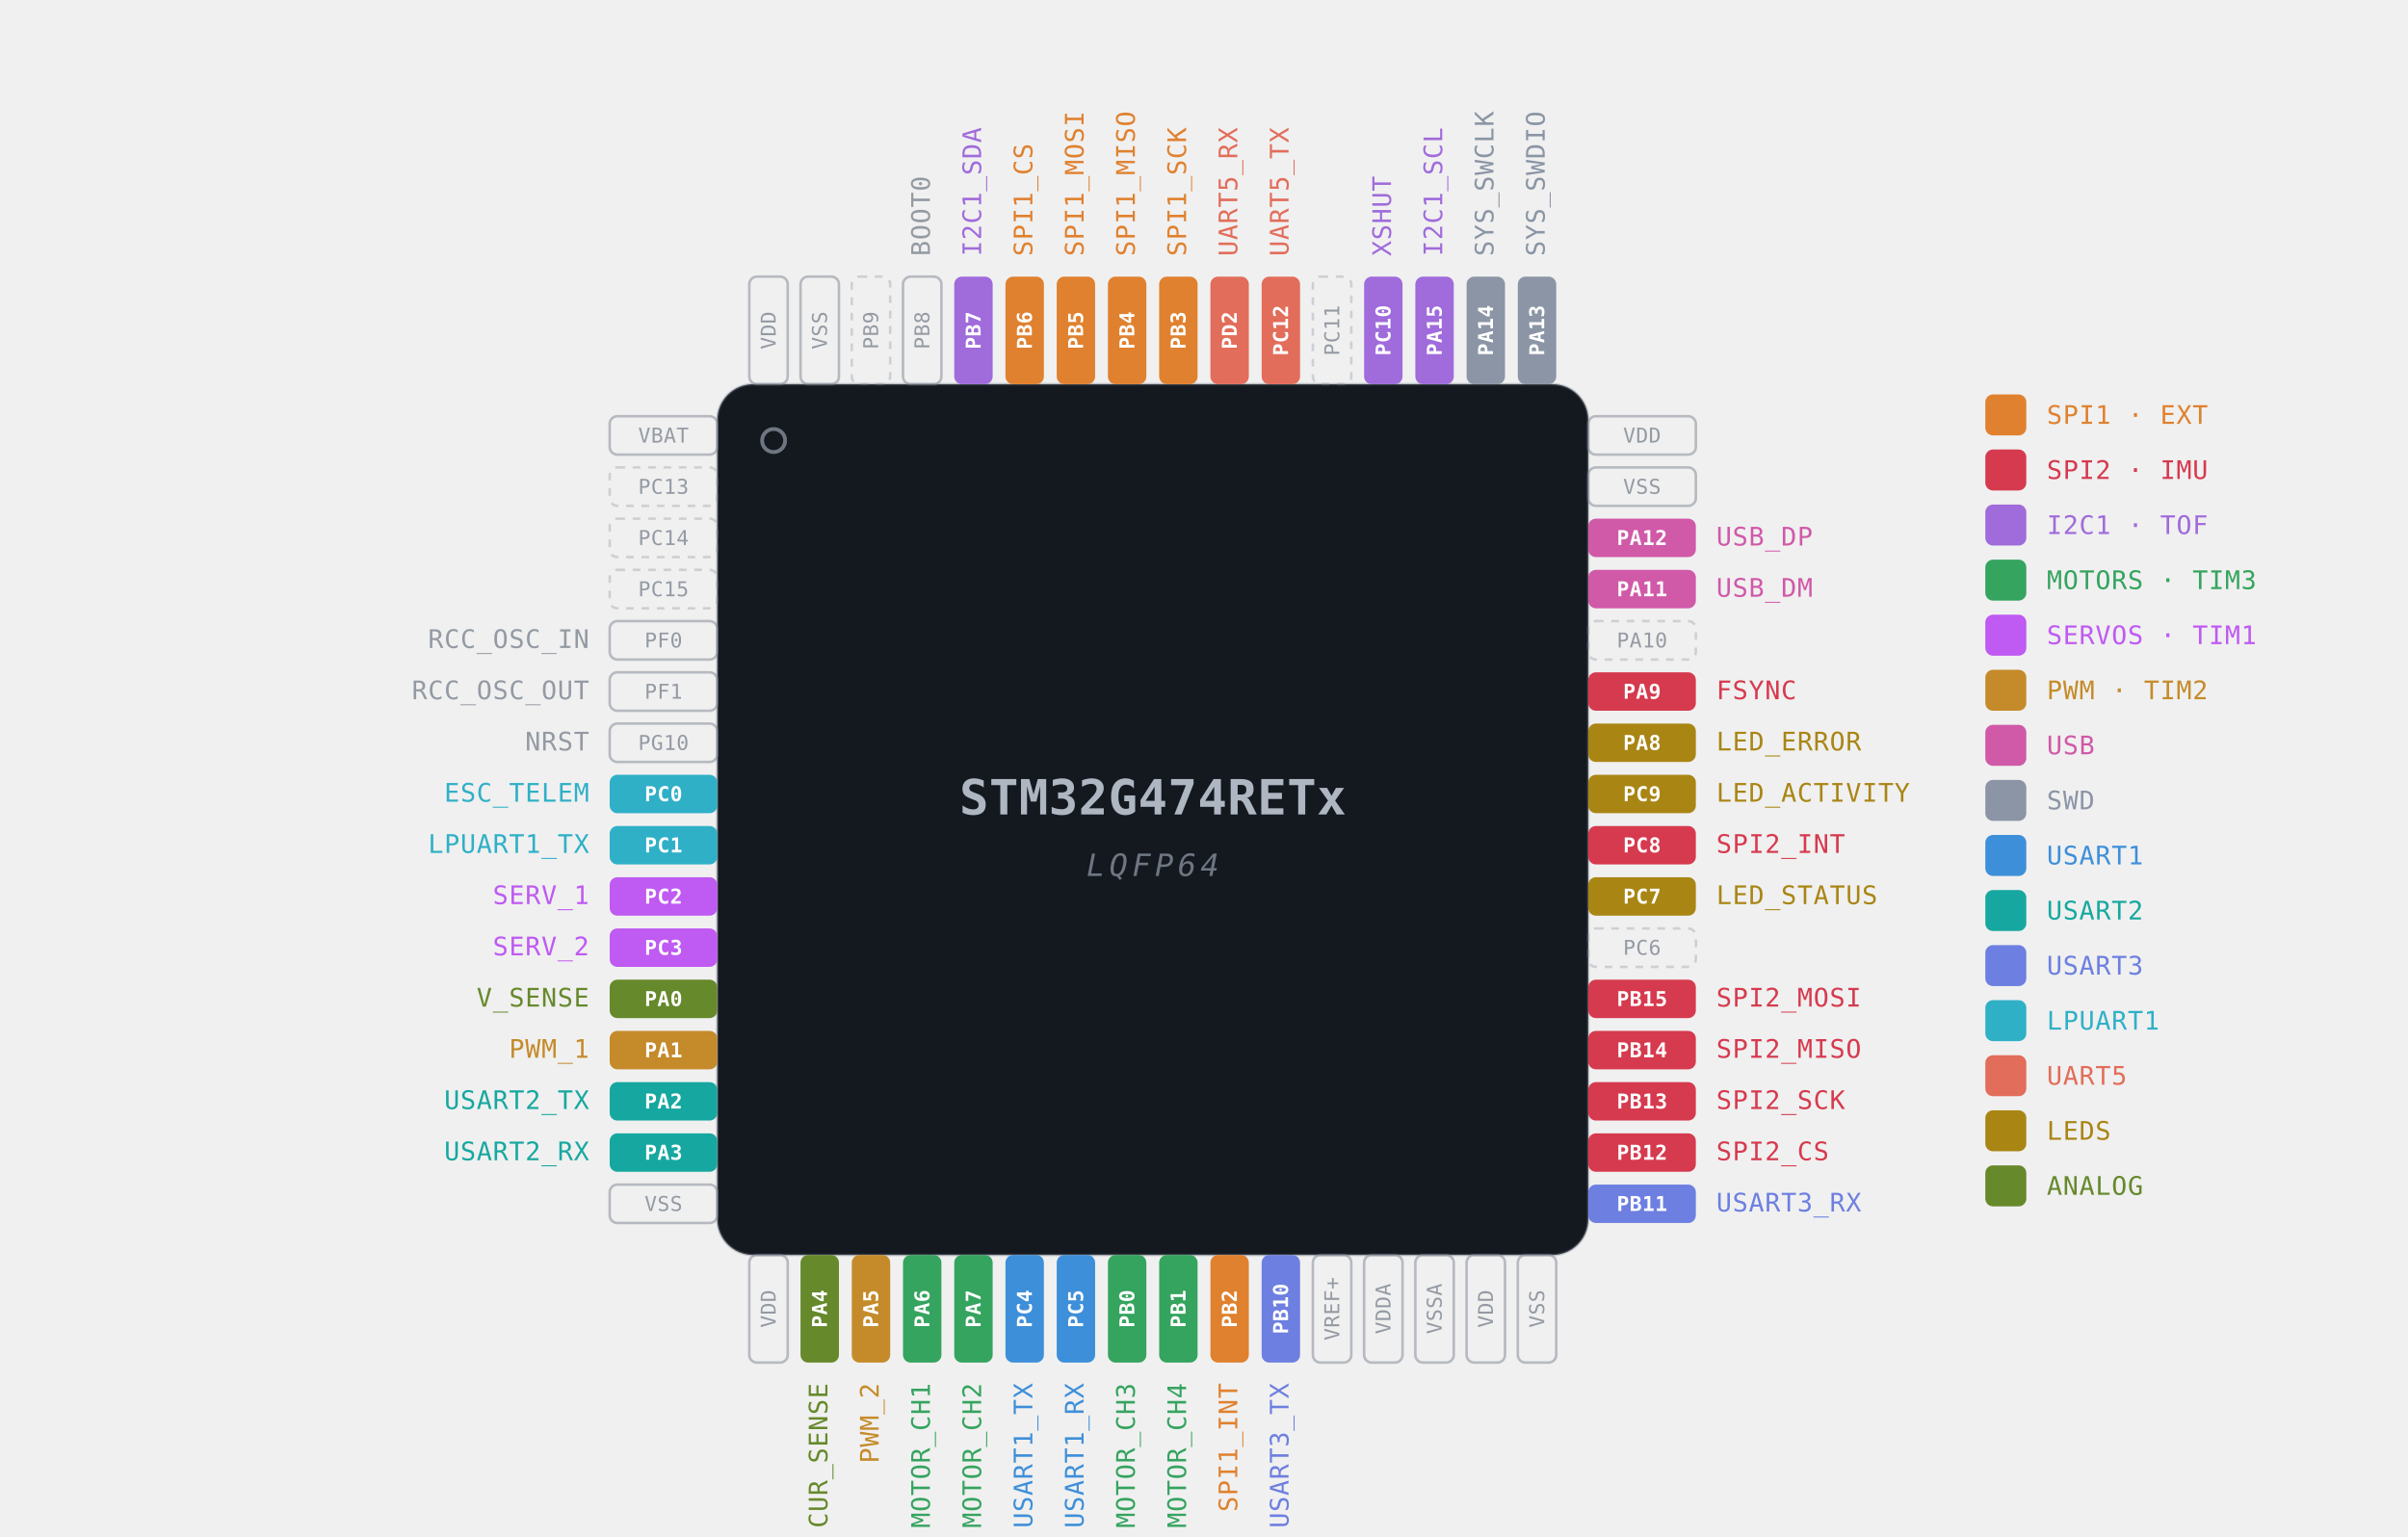
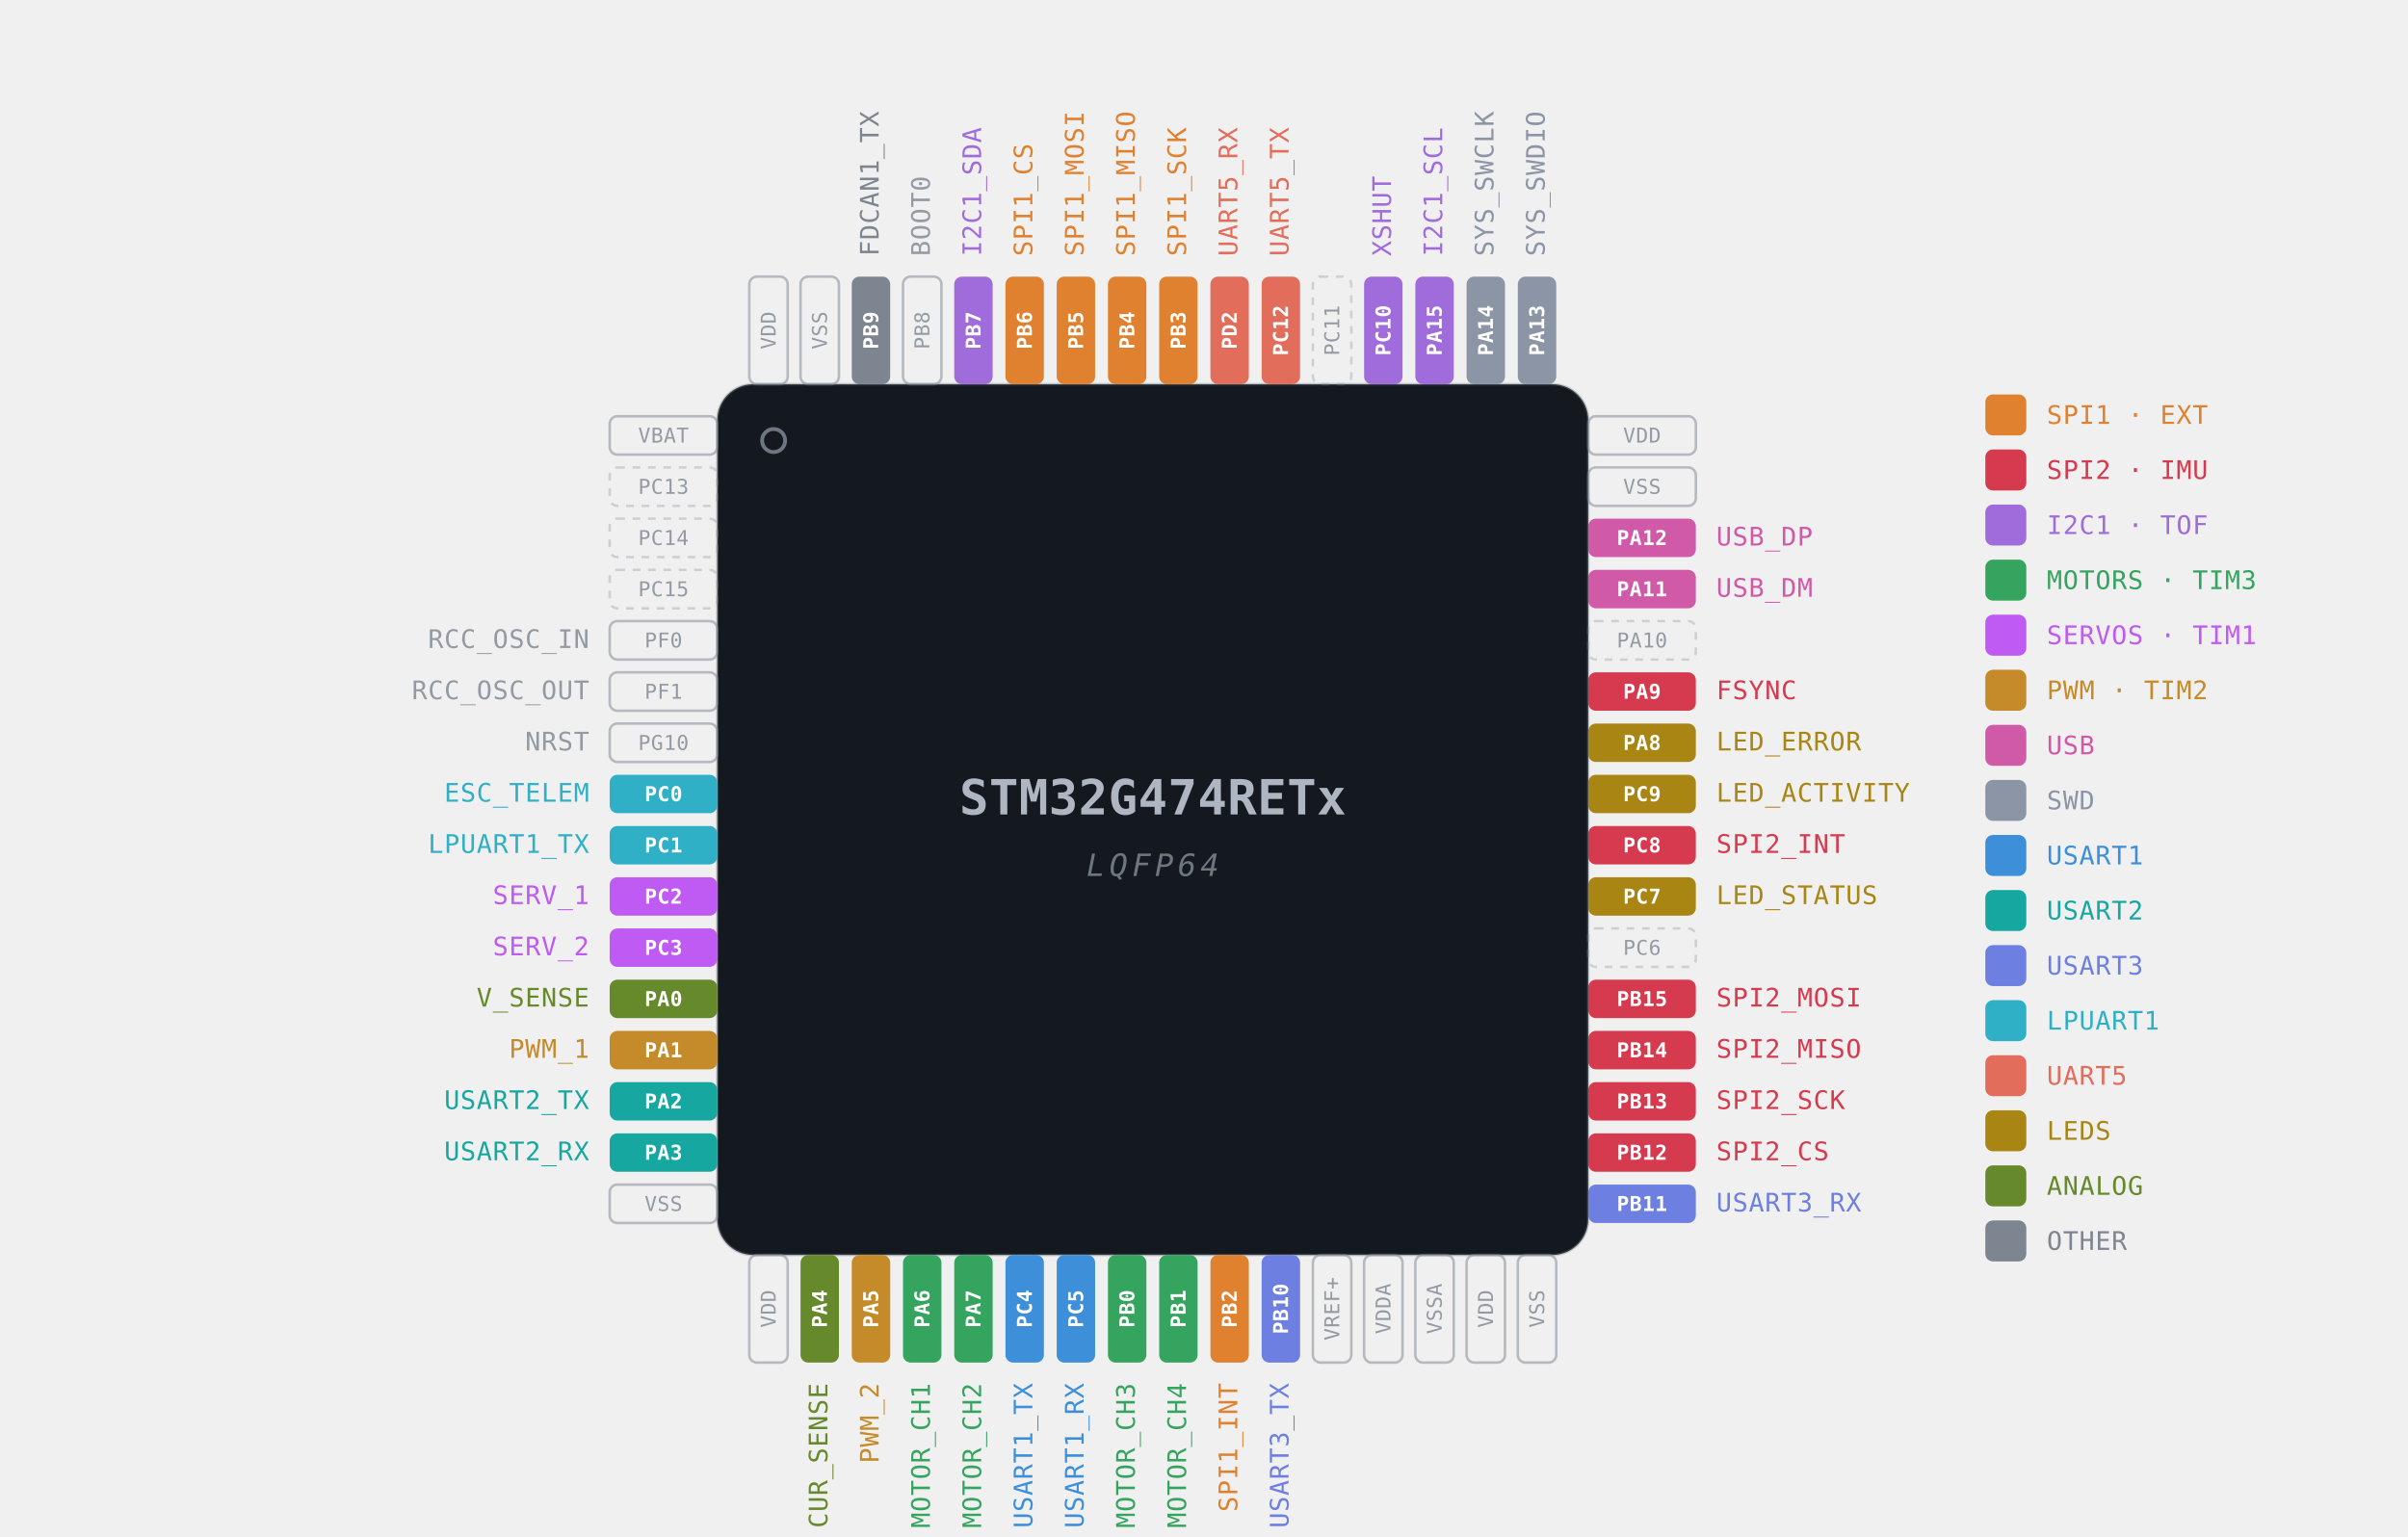
<svg xmlns="http://www.w3.org/2000/svg" id="pinmap" viewBox="0 0 940.0 600" role="img" aria-label="STM32G474RETx LQFP64 pinout, colour-coded by bus.">
  <style>
#pinmap text{font-family:ui-monospace,'JetBrains Mono','Cascadia Mono',Consolas,monospace;}
#pinmap .pad{fill:none;stroke:#7D8590;stroke-opacity:.5;stroke-width:1;}
#pinmap .pad-txt{font-size:8px;font-weight:700;letter-spacing:.02em;fill:#7D8590;}
#pinmap .sig{font-size:10px;letter-spacing:.03em;fill:#7D8590;}
#pinmap .pad.nc{stroke-dasharray:3 3;stroke-opacity:.3;}
#pinmap .pad-txt.pwr,#pinmap .pad-txt.sys,#pinmap .pad-txt.nc{opacity:.8;font-weight:500;}
#pinmap .sig.sys{opacity:.8;}
#pinmap .chip-name{font-size:19px;font-weight:700;letter-spacing:.01em;fill:#AEB6C2;}
#pinmap .chip-pkg{font-size:12px;font-style:italic;fill:#6E7681;letter-spacing:.14em;}
#pinmap .g-spi1 .pad{fill:#E0812F;stroke:none;}#pinmap .g-spi1 .pad-txt{fill:#fff;}#pinmap .g-spi1 .sig{fill:#E0812F;}
#pinmap .g-spi2 .pad{fill:#D63A4E;stroke:none;}#pinmap .g-spi2 .pad-txt{fill:#fff;}#pinmap .g-spi2 .sig{fill:#D63A4E;}
#pinmap .g-i2c1 .pad{fill:#A06BDB;stroke:none;}#pinmap .g-i2c1 .pad-txt{fill:#fff;}#pinmap .g-i2c1 .sig{fill:#A06BDB;}
#pinmap .g-motor .pad{fill:#35A45F;stroke:none;}#pinmap .g-motor .pad-txt{fill:#fff;}#pinmap .g-motor .sig{fill:#35A45F;}
#pinmap .g-servo .pad{fill:#BF5AF2;stroke:none;}#pinmap .g-servo .pad-txt{fill:#fff;}#pinmap .g-servo .sig{fill:#BF5AF2;}
#pinmap .g-pwm .pad{fill:#C58B2A;stroke:none;}#pinmap .g-pwm .pad-txt{fill:#fff;}#pinmap .g-pwm .sig{fill:#C58B2A;}
#pinmap .g-usb .pad{fill:#D059A8;stroke:none;}#pinmap .g-usb .pad-txt{fill:#fff;}#pinmap .g-usb .sig{fill:#D059A8;}
#pinmap .g-swd .pad{fill:#8B95A5;stroke:none;}#pinmap .g-swd .pad-txt{fill:#fff;}#pinmap .g-swd .sig{fill:#8B95A5;}
#pinmap .g-usart1 .pad{fill:#3E8FD9;stroke:none;}#pinmap .g-usart1 .pad-txt{fill:#fff;}#pinmap .g-usart1 .sig{fill:#3E8FD9;}
#pinmap .g-usart2 .pad{fill:#16A8A0;stroke:none;}#pinmap .g-usart2 .pad-txt{fill:#fff;}#pinmap .g-usart2 .sig{fill:#16A8A0;}
#pinmap .g-usart3 .pad{fill:#6D7FE0;stroke:none;}#pinmap .g-usart3 .pad-txt{fill:#fff;}#pinmap .g-usart3 .sig{fill:#6D7FE0;}
#pinmap .g-lpuart .pad{fill:#2FB0C7;stroke:none;}#pinmap .g-lpuart .pad-txt{fill:#fff;}#pinmap .g-lpuart .sig{fill:#2FB0C7;}
#pinmap .g-uart5 .pad{fill:#E26D5A;stroke:none;}#pinmap .g-uart5 .pad-txt{fill:#fff;}#pinmap .g-uart5 .sig{fill:#E26D5A;}
#pinmap .g-leds .pad{fill:#A98514;stroke:none;}#pinmap .g-leds .pad-txt{fill:#fff;}#pinmap .g-leds .sig{fill:#A98514;}
#pinmap .g-analog .pad{fill:#66892B;stroke:none;}#pinmap .g-analog .pad-txt{fill:#fff;}#pinmap .g-analog .sig{fill:#66892B;}
#pinmap .g-other .pad{fill:#7D8590;stroke:none;}#pinmap .g-other .pad-txt{fill:#fff;}#pinmap .g-other .sig{fill:#7D8590;}
</style>
  <rect x="280.0" y="150.0" width="340" height="340" rx="14" fill="#14181F" stroke="#7D8590" stroke-opacity=".35" />
  <circle cx="302.0" cy="172.0" r="4.5" fill="none" stroke="#6E7681" stroke-width="1.5" />
  <text class="chip-name" x="450" y="318" text-anchor="middle">STM32G474RETx</text>
  <text class="chip-pkg" x="450" y="342" text-anchor="middle">LQFP64</text>
  <g>
    <g class="pin">
      <rect class="pad pwr" x="292.5" y="490.0" width="15" height="42" rx="3" />
      <text class="pad-txt pwr" x="300.0" y="511.0" text-anchor="middle" transform="rotate(-90 300.0 511.0)" dy="2.8">VDD</text>
    </g>
    <g class="pin">
      <rect class="pad pwr" x="512.5" y="490.0" width="15" height="42" rx="3" />
      <text class="pad-txt pwr" x="520.0" y="511.0" text-anchor="middle" transform="rotate(-90 520.0 511.0)" dy="2.8">VREF+</text>
    </g>
    <g class="pin">
      <rect class="pad pwr" x="532.5" y="490.0" width="15" height="42" rx="3" />
      <text class="pad-txt pwr" x="540.0" y="511.0" text-anchor="middle" transform="rotate(-90 540.0 511.0)" dy="2.8">VDDA</text>
    </g>
    <g class="pin">
      <rect class="pad pwr" x="552.5" y="490.0" width="15" height="42" rx="3" />
      <text class="pad-txt pwr" x="560.0" y="511.0" text-anchor="middle" transform="rotate(-90 560.0 511.0)" dy="2.8">VSSA</text>
    </g>
    <g class="pin">
      <rect class="pad pwr" x="572.5" y="490.0" width="15" height="42" rx="3" />
      <text class="pad-txt pwr" x="580.0" y="511.0" text-anchor="middle" transform="rotate(-90 580.0 511.0)" dy="2.8">VDD</text>
    </g>
    <g class="pin">
      <rect class="pad pwr" x="592.5" y="490.0" width="15" height="42" rx="3" />
      <text class="pad-txt pwr" x="600.0" y="511.0" text-anchor="middle" transform="rotate(-90 600.0 511.0)" dy="2.8">VSS</text>
    </g>
    <g class="pin">
      <rect class="pad pwr" x="238.0" y="162.5" width="42" height="15" rx="3" />
      <text class="pad-txt pwr" x="259.0" y="172.8" text-anchor="middle">VBAT</text>
    </g>
    <g class="pin">
      <rect class="pad nc" x="238.0" y="182.5" width="42" height="15" rx="3" />
      <text class="pad-txt nc" x="259.0" y="192.8" text-anchor="middle">PC13</text>
    </g>
    <g class="pin">
      <rect class="pad nc" x="238.0" y="202.5" width="42" height="15" rx="3" />
      <text class="pad-txt nc" x="259.0" y="212.8" text-anchor="middle">PC14</text>
    </g>
    <g class="pin">
      <rect class="pad nc" x="238.0" y="222.5" width="42" height="15" rx="3" />
      <text class="pad-txt nc" x="259.0" y="232.8" text-anchor="middle">PC15</text>
    </g>
    <g class="pin">
      <rect class="pad sys" x="238.0" y="242.5" width="42" height="15" rx="3" />
      <text class="pad-txt sys" x="259.0" y="252.8" text-anchor="middle">PF0</text>
      <text class="sig sys" x="230.0" y="253.0" text-anchor="end">RCC_OSC_IN</text>
    </g>
    <g class="pin">
      <rect class="pad sys" x="238.0" y="262.5" width="42" height="15" rx="3" />
      <text class="pad-txt sys" x="259.0" y="272.8" text-anchor="middle">PF1</text>
      <text class="sig sys" x="230.0" y="273.0" text-anchor="end">RCC_OSC_OUT</text>
    </g>
    <g class="pin">
      <rect class="pad sys" x="238.0" y="282.5" width="42" height="15" rx="3" />
      <text class="pad-txt sys" x="259.0" y="292.8" text-anchor="middle">PG10</text>
      <text class="sig sys" x="230.0" y="293.0" text-anchor="end">NRST</text>
    </g>
    <g class="pin">
      <rect class="pad pwr" x="238.0" y="462.5" width="42" height="15" rx="3" />
      <text class="pad-txt pwr" x="259.0" y="472.8" text-anchor="middle">VSS</text>
    </g>
    <g class="pin">
      <rect class="pad pwr" x="620.0" y="162.5" width="42" height="15" rx="3" />
      <text class="pad-txt pwr" x="641.0" y="172.8" text-anchor="middle">VDD</text>
    </g>
    <g class="pin">
      <rect class="pad pwr" x="620.0" y="182.5" width="42" height="15" rx="3" />
      <text class="pad-txt pwr" x="641.0" y="192.8" text-anchor="middle">VSS</text>
    </g>
    <g class="pin">
      <rect class="pad nc" x="620.0" y="242.5" width="42" height="15" rx="3" />
      <text class="pad-txt nc" x="641.0" y="252.8" text-anchor="middle">PA10</text>
    </g>
    <g class="pin">
      <rect class="pad nc" x="620.0" y="362.5" width="42" height="15" rx="3" />
      <text class="pad-txt nc" x="641.0" y="372.8" text-anchor="middle">PC6</text>
    </g>
    <g class="pin">
      <rect class="pad pwr" x="292.5" y="108.0" width="15" height="42" rx="3" />
      <text class="pad-txt pwr" x="300.0" y="129.0" text-anchor="middle" transform="rotate(-90 300.0 129.0)" dy="2.8">VDD</text>
    </g>
    <g class="pin">
      <rect class="pad pwr" x="312.5" y="108.0" width="15" height="42" rx="3" />
      <text class="pad-txt pwr" x="320.0" y="129.0" text-anchor="middle" transform="rotate(-90 320.0 129.0)" dy="2.8">VSS</text>
    </g>
    <g class="pin">
-       <rect class="pad nc" x="332.5" y="108.0" width="15" height="42" rx="3" />
-       <text class="pad-txt nc" x="340.0" y="129.0" text-anchor="middle" transform="rotate(-90 340.0 129.0)" dy="2.8">PB9</text>
-     </g>
-     <g class="pin">
      <rect class="pad sys" x="352.5" y="108.0" width="15" height="42" rx="3" />
      <text class="pad-txt sys" x="360.0" y="129.0" text-anchor="middle" transform="rotate(-90 360.0 129.0)" dy="2.8">PB8</text>
      <text class="sig sys" x="360.0" y="100.0" text-anchor="start" transform="rotate(-90 360.0 100.0)" dy="3">BOOT0</text>
    </g>
    <g class="pin">
      <rect class="pad nc" x="512.5" y="108.0" width="15" height="42" rx="3" />
      <text class="pad-txt nc" x="520.0" y="129.0" text-anchor="middle" transform="rotate(-90 520.0 129.0)" dy="2.8">PC11</text>
    </g>
  </g>
  <g class="pins">
    <g class="grp g-spi1" data-g="spi1">
      <g class="pin">
        <rect class="pad" x="472.5" y="490.0" width="15" height="42" rx="3" />
        <text class="pad-txt" x="480.0" y="511.0" text-anchor="middle" transform="rotate(-90 480.0 511.0)" dy="2.8">PB2</text>
        <text class="sig" x="480.0" y="540.0" text-anchor="end" transform="rotate(-90 480.0 540.0)" dy="3">SPI1_INT</text>
      </g>
      <g class="pin">
        <rect class="pad" x="392.5" y="108.0" width="15" height="42" rx="3" />
        <text class="pad-txt" x="400.0" y="129.0" text-anchor="middle" transform="rotate(-90 400.0 129.0)" dy="2.8">PB6</text>
        <text class="sig" x="400.0" y="100.0" text-anchor="start" transform="rotate(-90 400.0 100.0)" dy="3">SPI1_CS</text>
      </g>
      <g class="pin">
        <rect class="pad" x="412.5" y="108.0" width="15" height="42" rx="3" />
        <text class="pad-txt" x="420.0" y="129.0" text-anchor="middle" transform="rotate(-90 420.0 129.0)" dy="2.8">PB5</text>
        <text class="sig" x="420.0" y="100.0" text-anchor="start" transform="rotate(-90 420.0 100.0)" dy="3">SPI1_MOSI</text>
      </g>
      <g class="pin">
        <rect class="pad" x="432.5" y="108.0" width="15" height="42" rx="3" />
        <text class="pad-txt" x="440.0" y="129.0" text-anchor="middle" transform="rotate(-90 440.0 129.0)" dy="2.8">PB4</text>
        <text class="sig" x="440.0" y="100.0" text-anchor="start" transform="rotate(-90 440.0 100.0)" dy="3">SPI1_MISO</text>
      </g>
      <g class="pin">
        <rect class="pad" x="452.5" y="108.0" width="15" height="42" rx="3" />
        <text class="pad-txt" x="460.0" y="129.0" text-anchor="middle" transform="rotate(-90 460.0 129.0)" dy="2.8">PB3</text>
        <text class="sig" x="460.0" y="100.0" text-anchor="start" transform="rotate(-90 460.0 100.0)" dy="3">SPI1_SCK</text>
      </g>
      <g class="pin lg">
        <rect class="pad" x="775.0" y="154.0" width="16" height="16" rx="3" />
        <text class="sig" x="799.0" y="165.5" text-anchor="start">SPI1 · EXT</text>
      </g>
    </g>
    <g class="grp g-spi2" data-g="spi2">
      <g class="pin">
        <rect class="pad" x="620.0" y="262.5" width="42" height="15" rx="3" />
        <text class="pad-txt" x="641.0" y="272.8" text-anchor="middle">PA9</text>
        <text class="sig" x="670.0" y="273.0" text-anchor="start">FSYNC</text>
      </g>
      <g class="pin">
        <rect class="pad" x="620.0" y="322.5" width="42" height="15" rx="3" />
        <text class="pad-txt" x="641.0" y="332.8" text-anchor="middle">PC8</text>
        <text class="sig" x="670.0" y="333.0" text-anchor="start">SPI2_INT</text>
      </g>
      <g class="pin">
        <rect class="pad" x="620.0" y="382.5" width="42" height="15" rx="3" />
        <text class="pad-txt" x="641.0" y="392.8" text-anchor="middle">PB15</text>
        <text class="sig" x="670.0" y="393.0" text-anchor="start">SPI2_MOSI</text>
      </g>
      <g class="pin">
        <rect class="pad" x="620.0" y="402.5" width="42" height="15" rx="3" />
        <text class="pad-txt" x="641.0" y="412.8" text-anchor="middle">PB14</text>
        <text class="sig" x="670.0" y="413.0" text-anchor="start">SPI2_MISO</text>
      </g>
      <g class="pin">
        <rect class="pad" x="620.0" y="422.5" width="42" height="15" rx="3" />
        <text class="pad-txt" x="641.0" y="432.8" text-anchor="middle">PB13</text>
        <text class="sig" x="670.0" y="433.0" text-anchor="start">SPI2_SCK</text>
      </g>
      <g class="pin">
        <rect class="pad" x="620.0" y="442.5" width="42" height="15" rx="3" />
        <text class="pad-txt" x="641.0" y="452.8" text-anchor="middle">PB12</text>
        <text class="sig" x="670.0" y="453.0" text-anchor="start">SPI2_CS</text>
      </g>
      <g class="pin lg">
        <rect class="pad" x="775.0" y="175.5" width="16" height="16" rx="3" />
        <text class="sig" x="799.0" y="187.0" text-anchor="start">SPI2 · IMU</text>
      </g>
    </g>
    <g class="grp g-i2c1" data-g="i2c1">
      <g class="pin">
        <rect class="pad" x="372.5" y="108.0" width="15" height="42" rx="3" />
        <text class="pad-txt" x="380.0" y="129.0" text-anchor="middle" transform="rotate(-90 380.0 129.0)" dy="2.8">PB7</text>
        <text class="sig" x="380.0" y="100.0" text-anchor="start" transform="rotate(-90 380.0 100.0)" dy="3">I2C1_SDA</text>
      </g>
      <g class="pin">
        <rect class="pad" x="532.5" y="108.0" width="15" height="42" rx="3" />
        <text class="pad-txt" x="540.0" y="129.0" text-anchor="middle" transform="rotate(-90 540.0 129.0)" dy="2.8">PC10</text>
        <text class="sig" x="540.0" y="100.0" text-anchor="start" transform="rotate(-90 540.0 100.0)" dy="3">XSHUT</text>
      </g>
      <g class="pin">
        <rect class="pad" x="552.5" y="108.0" width="15" height="42" rx="3" />
        <text class="pad-txt" x="560.0" y="129.0" text-anchor="middle" transform="rotate(-90 560.0 129.0)" dy="2.8">PA15</text>
        <text class="sig" x="560.0" y="100.0" text-anchor="start" transform="rotate(-90 560.0 100.0)" dy="3">I2C1_SCL</text>
      </g>
      <g class="pin lg">
        <rect class="pad" x="775.0" y="197.0" width="16" height="16" rx="3" />
        <text class="sig" x="799.0" y="208.5" text-anchor="start">I2C1 · TOF</text>
      </g>
    </g>
    <g class="grp g-motor" data-g="motor">
      <g class="pin">
        <rect class="pad" x="352.5" y="490.0" width="15" height="42" rx="3" />
        <text class="pad-txt" x="360.0" y="511.0" text-anchor="middle" transform="rotate(-90 360.0 511.0)" dy="2.8">PA6</text>
        <text class="sig" x="360.0" y="540.0" text-anchor="end" transform="rotate(-90 360.0 540.0)" dy="3">MOTOR_CH1</text>
      </g>
      <g class="pin">
        <rect class="pad" x="372.5" y="490.0" width="15" height="42" rx="3" />
        <text class="pad-txt" x="380.0" y="511.0" text-anchor="middle" transform="rotate(-90 380.0 511.0)" dy="2.8">PA7</text>
        <text class="sig" x="380.0" y="540.0" text-anchor="end" transform="rotate(-90 380.0 540.0)" dy="3">MOTOR_CH2</text>
      </g>
      <g class="pin">
        <rect class="pad" x="432.5" y="490.0" width="15" height="42" rx="3" />
        <text class="pad-txt" x="440.0" y="511.0" text-anchor="middle" transform="rotate(-90 440.0 511.0)" dy="2.8">PB0</text>
        <text class="sig" x="440.0" y="540.0" text-anchor="end" transform="rotate(-90 440.0 540.0)" dy="3">MOTOR_CH3</text>
      </g>
      <g class="pin">
        <rect class="pad" x="452.5" y="490.0" width="15" height="42" rx="3" />
        <text class="pad-txt" x="460.0" y="511.0" text-anchor="middle" transform="rotate(-90 460.0 511.0)" dy="2.8">PB1</text>
        <text class="sig" x="460.0" y="540.0" text-anchor="end" transform="rotate(-90 460.0 540.0)" dy="3">MOTOR_CH4</text>
      </g>
      <g class="pin lg">
        <rect class="pad" x="775.0" y="218.5" width="16" height="16" rx="3" />
        <text class="sig" x="799.0" y="230.0" text-anchor="start">MOTORS · TIM3</text>
      </g>
    </g>
    <g class="grp g-servo" data-g="servo">
      <g class="pin">
        <rect class="pad" x="238.0" y="342.5" width="42" height="15" rx="3" />
        <text class="pad-txt" x="259.0" y="352.8" text-anchor="middle">PC2</text>
        <text class="sig" x="230.0" y="353.0" text-anchor="end">SERV_1</text>
      </g>
      <g class="pin">
        <rect class="pad" x="238.0" y="362.5" width="42" height="15" rx="3" />
        <text class="pad-txt" x="259.0" y="372.8" text-anchor="middle">PC3</text>
        <text class="sig" x="230.0" y="373.0" text-anchor="end">SERV_2</text>
      </g>
      <g class="pin lg">
        <rect class="pad" x="775.0" y="240.0" width="16" height="16" rx="3" />
        <text class="sig" x="799.0" y="251.5" text-anchor="start">SERVOS · TIM1</text>
      </g>
    </g>
    <g class="grp g-pwm" data-g="pwm">
      <g class="pin">
        <rect class="pad" x="332.5" y="490.0" width="15" height="42" rx="3" />
        <text class="pad-txt" x="340.0" y="511.0" text-anchor="middle" transform="rotate(-90 340.0 511.0)" dy="2.8">PA5</text>
        <text class="sig" x="340.0" y="540.0" text-anchor="end" transform="rotate(-90 340.0 540.0)" dy="3">PWM_2</text>
      </g>
      <g class="pin">
        <rect class="pad" x="238.0" y="402.5" width="42" height="15" rx="3" />
        <text class="pad-txt" x="259.0" y="412.8" text-anchor="middle">PA1</text>
        <text class="sig" x="230.0" y="413.0" text-anchor="end">PWM_1</text>
      </g>
      <g class="pin lg">
        <rect class="pad" x="775.0" y="261.5" width="16" height="16" rx="3" />
        <text class="sig" x="799.0" y="273.0" text-anchor="start">PWM · TIM2</text>
      </g>
    </g>
    <g class="grp g-usb" data-g="usb">
      <g class="pin">
        <rect class="pad" x="620.0" y="202.5" width="42" height="15" rx="3" />
        <text class="pad-txt" x="641.0" y="212.8" text-anchor="middle">PA12</text>
        <text class="sig" x="670.0" y="213.0" text-anchor="start">USB_DP</text>
      </g>
      <g class="pin">
        <rect class="pad" x="620.0" y="222.5" width="42" height="15" rx="3" />
        <text class="pad-txt" x="641.0" y="232.8" text-anchor="middle">PA11</text>
        <text class="sig" x="670.0" y="233.0" text-anchor="start">USB_DM</text>
      </g>
      <g class="pin lg">
        <rect class="pad" x="775.0" y="283.0" width="16" height="16" rx="3" />
        <text class="sig" x="799.0" y="294.5" text-anchor="start">USB</text>
      </g>
    </g>
    <g class="grp g-swd" data-g="swd">
      <g class="pin">
        <rect class="pad" x="572.5" y="108.0" width="15" height="42" rx="3" />
        <text class="pad-txt" x="580.0" y="129.0" text-anchor="middle" transform="rotate(-90 580.0 129.0)" dy="2.8">PA14</text>
        <text class="sig" x="580.0" y="100.0" text-anchor="start" transform="rotate(-90 580.0 100.0)" dy="3">SYS_SWCLK</text>
      </g>
      <g class="pin">
        <rect class="pad" x="592.5" y="108.0" width="15" height="42" rx="3" />
        <text class="pad-txt" x="600.0" y="129.0" text-anchor="middle" transform="rotate(-90 600.0 129.0)" dy="2.8">PA13</text>
        <text class="sig" x="600.0" y="100.0" text-anchor="start" transform="rotate(-90 600.0 100.0)" dy="3">SYS_SWDIO</text>
      </g>
      <g class="pin lg">
        <rect class="pad" x="775.0" y="304.5" width="16" height="16" rx="3" />
        <text class="sig" x="799.0" y="316.0" text-anchor="start">SWD</text>
      </g>
    </g>
    <g class="grp g-usart1" data-g="usart1">
      <g class="pin">
        <rect class="pad" x="392.5" y="490.0" width="15" height="42" rx="3" />
        <text class="pad-txt" x="400.0" y="511.0" text-anchor="middle" transform="rotate(-90 400.0 511.0)" dy="2.8">PC4</text>
        <text class="sig" x="400.0" y="540.0" text-anchor="end" transform="rotate(-90 400.0 540.0)" dy="3">USART1_TX</text>
      </g>
      <g class="pin">
        <rect class="pad" x="412.5" y="490.0" width="15" height="42" rx="3" />
        <text class="pad-txt" x="420.0" y="511.0" text-anchor="middle" transform="rotate(-90 420.0 511.0)" dy="2.8">PC5</text>
        <text class="sig" x="420.0" y="540.0" text-anchor="end" transform="rotate(-90 420.0 540.0)" dy="3">USART1_RX</text>
      </g>
      <g class="pin lg">
        <rect class="pad" x="775.0" y="326.0" width="16" height="16" rx="3" />
        <text class="sig" x="799.0" y="337.5" text-anchor="start">USART1</text>
      </g>
    </g>
    <g class="grp g-usart2" data-g="usart2">
      <g class="pin">
        <rect class="pad" x="238.0" y="422.5" width="42" height="15" rx="3" />
        <text class="pad-txt" x="259.0" y="432.8" text-anchor="middle">PA2</text>
        <text class="sig" x="230.0" y="433.0" text-anchor="end">USART2_TX</text>
      </g>
      <g class="pin">
        <rect class="pad" x="238.0" y="442.5" width="42" height="15" rx="3" />
        <text class="pad-txt" x="259.0" y="452.8" text-anchor="middle">PA3</text>
        <text class="sig" x="230.0" y="453.0" text-anchor="end">USART2_RX</text>
      </g>
      <g class="pin lg">
        <rect class="pad" x="775.0" y="347.5" width="16" height="16" rx="3" />
        <text class="sig" x="799.0" y="359.0" text-anchor="start">USART2</text>
      </g>
    </g>
    <g class="grp g-usart3" data-g="usart3">
      <g class="pin">
        <rect class="pad" x="492.5" y="490.0" width="15" height="42" rx="3" />
        <text class="pad-txt" x="500.0" y="511.0" text-anchor="middle" transform="rotate(-90 500.0 511.0)" dy="2.8">PB10</text>
        <text class="sig" x="500.0" y="540.0" text-anchor="end" transform="rotate(-90 500.0 540.0)" dy="3">USART3_TX</text>
      </g>
      <g class="pin">
        <rect class="pad" x="620.0" y="462.5" width="42" height="15" rx="3" />
        <text class="pad-txt" x="641.0" y="472.8" text-anchor="middle">PB11</text>
        <text class="sig" x="670.0" y="473.0" text-anchor="start">USART3_RX</text>
      </g>
      <g class="pin lg">
        <rect class="pad" x="775.0" y="369.0" width="16" height="16" rx="3" />
        <text class="sig" x="799.0" y="380.5" text-anchor="start">USART3</text>
      </g>
    </g>
    <g class="grp g-lpuart" data-g="lpuart">
      <g class="pin">
        <rect class="pad" x="238.0" y="302.5" width="42" height="15" rx="3" />
        <text class="pad-txt" x="259.0" y="312.8" text-anchor="middle">PC0</text>
        <text class="sig" x="230.0" y="313.0" text-anchor="end">ESC_TELEM</text>
      </g>
      <g class="pin">
        <rect class="pad" x="238.0" y="322.5" width="42" height="15" rx="3" />
        <text class="pad-txt" x="259.0" y="332.8" text-anchor="middle">PC1</text>
        <text class="sig" x="230.0" y="333.0" text-anchor="end">LPUART1_TX</text>
      </g>
      <g class="pin lg">
        <rect class="pad" x="775.0" y="390.5" width="16" height="16" rx="3" />
        <text class="sig" x="799.0" y="402.0" text-anchor="start">LPUART1</text>
      </g>
    </g>
    <g class="grp g-uart5" data-g="uart5">
      <g class="pin">
        <rect class="pad" x="472.5" y="108.0" width="15" height="42" rx="3" />
        <text class="pad-txt" x="480.0" y="129.0" text-anchor="middle" transform="rotate(-90 480.0 129.0)" dy="2.8">PD2</text>
        <text class="sig" x="480.0" y="100.0" text-anchor="start" transform="rotate(-90 480.0 100.0)" dy="3">UART5_RX</text>
      </g>
      <g class="pin">
        <rect class="pad" x="492.5" y="108.0" width="15" height="42" rx="3" />
        <text class="pad-txt" x="500.0" y="129.0" text-anchor="middle" transform="rotate(-90 500.0 129.0)" dy="2.8">PC12</text>
        <text class="sig" x="500.0" y="100.0" text-anchor="start" transform="rotate(-90 500.0 100.0)" dy="3">UART5_TX</text>
      </g>
      <g class="pin lg">
        <rect class="pad" x="775.0" y="412.0" width="16" height="16" rx="3" />
        <text class="sig" x="799.0" y="423.5" text-anchor="start">UART5</text>
      </g>
    </g>
    <g class="grp g-leds" data-g="leds">
      <g class="pin">
        <rect class="pad" x="620.0" y="282.5" width="42" height="15" rx="3" />
        <text class="pad-txt" x="641.0" y="292.8" text-anchor="middle">PA8</text>
        <text class="sig" x="670.0" y="293.0" text-anchor="start">LED_ERROR</text>
      </g>
      <g class="pin">
        <rect class="pad" x="620.0" y="302.5" width="42" height="15" rx="3" />
        <text class="pad-txt" x="641.0" y="312.8" text-anchor="middle">PC9</text>
        <text class="sig" x="670.0" y="313.0" text-anchor="start">LED_ACTIVITY</text>
      </g>
      <g class="pin">
        <rect class="pad" x="620.0" y="342.5" width="42" height="15" rx="3" />
        <text class="pad-txt" x="641.0" y="352.8" text-anchor="middle">PC7</text>
        <text class="sig" x="670.0" y="353.0" text-anchor="start">LED_STATUS</text>
      </g>
      <g class="pin lg">
        <rect class="pad" x="775.0" y="433.5" width="16" height="16" rx="3" />
        <text class="sig" x="799.0" y="445.0" text-anchor="start">LEDS</text>
      </g>
    </g>
    <g class="grp g-analog" data-g="analog">
      <g class="pin">
        <rect class="pad" x="312.5" y="490.0" width="15" height="42" rx="3" />
        <text class="pad-txt" x="320.0" y="511.0" text-anchor="middle" transform="rotate(-90 320.0 511.0)" dy="2.8">PA4</text>
        <text class="sig" x="320.0" y="540.0" text-anchor="end" transform="rotate(-90 320.0 540.0)" dy="3">CUR_SENSE</text>
      </g>
      <g class="pin">
        <rect class="pad" x="238.0" y="382.5" width="42" height="15" rx="3" />
        <text class="pad-txt" x="259.0" y="392.8" text-anchor="middle">PA0</text>
        <text class="sig" x="230.0" y="393.0" text-anchor="end">V_SENSE</text>
      </g>
      <g class="pin lg">
        <rect class="pad" x="775.0" y="455.0" width="16" height="16" rx="3" />
        <text class="sig" x="799.0" y="466.5" text-anchor="start">ANALOG</text>
      </g>
    </g>
+     <g class="grp g-other" data-g="other">
+       <g class="pin">
+         <rect class="pad" x="332.5" y="108.0" width="15" height="42" rx="3" />
+         <text class="pad-txt" x="340.0" y="129.0" text-anchor="middle" transform="rotate(-90 340.0 129.0)" dy="2.8">PB9</text>
+         <text class="sig" x="340.0" y="100.0" text-anchor="start" transform="rotate(-90 340.0 100.0)" dy="3">FDCAN1_TX</text>
+       </g>
+       <g class="pin lg">
+         <rect class="pad" x="775.0" y="476.5" width="16" height="16" rx="3" />
+         <text class="sig" x="799.0" y="488.0" text-anchor="start">OTHER</text>
+       </g>
+     </g>
  </g>
</svg>
